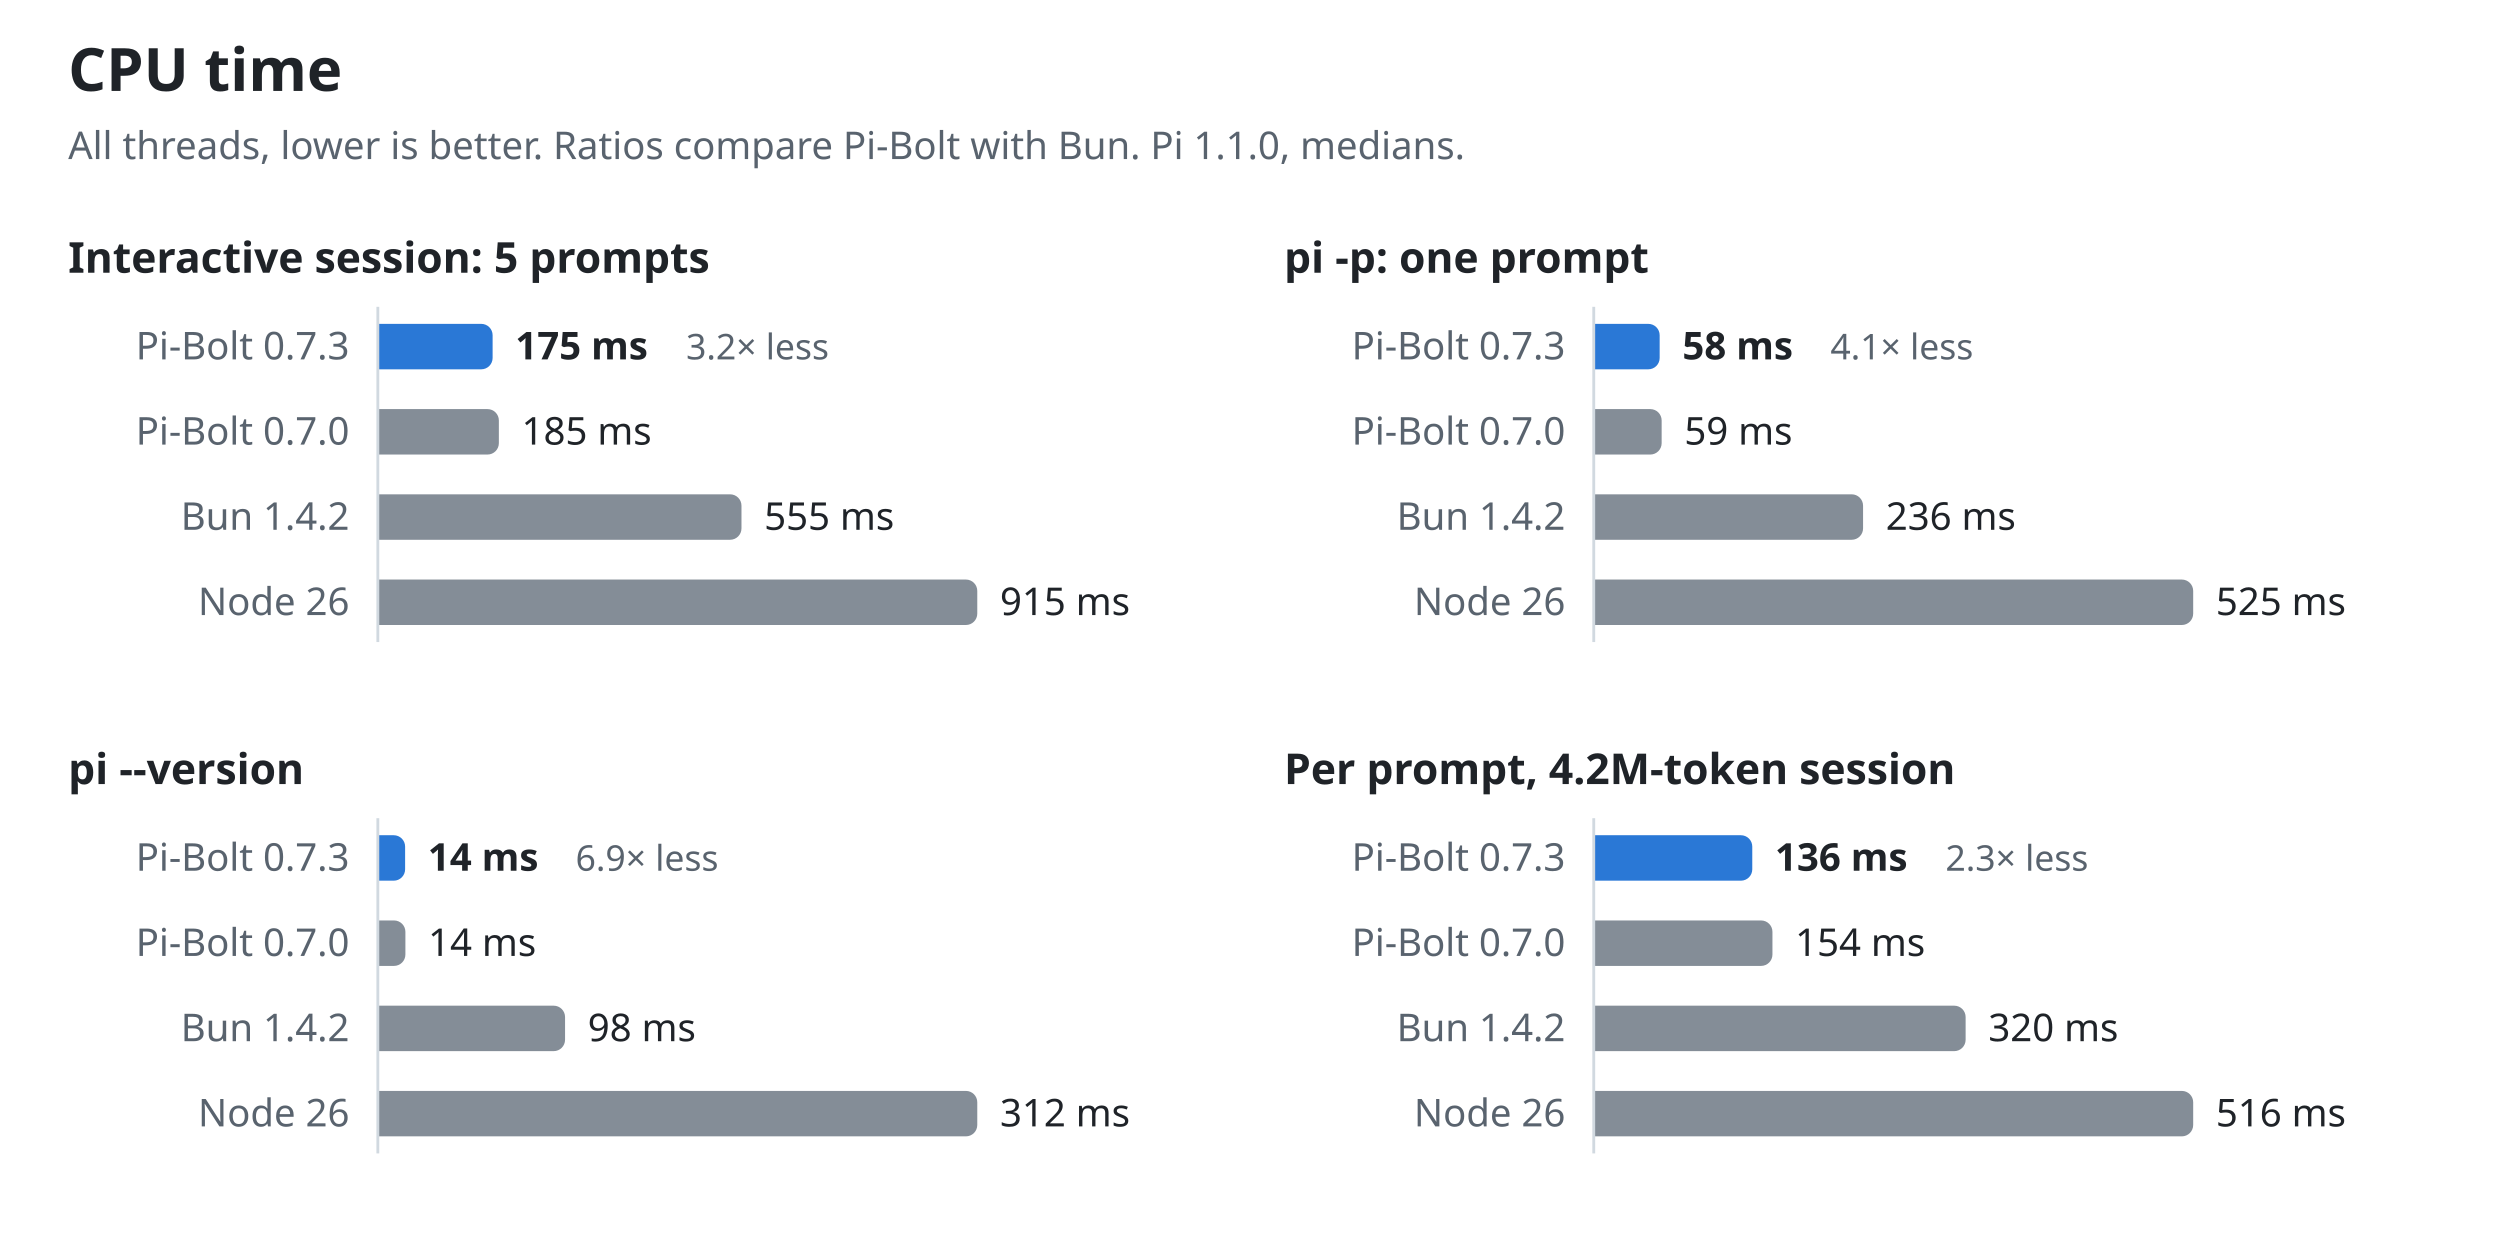
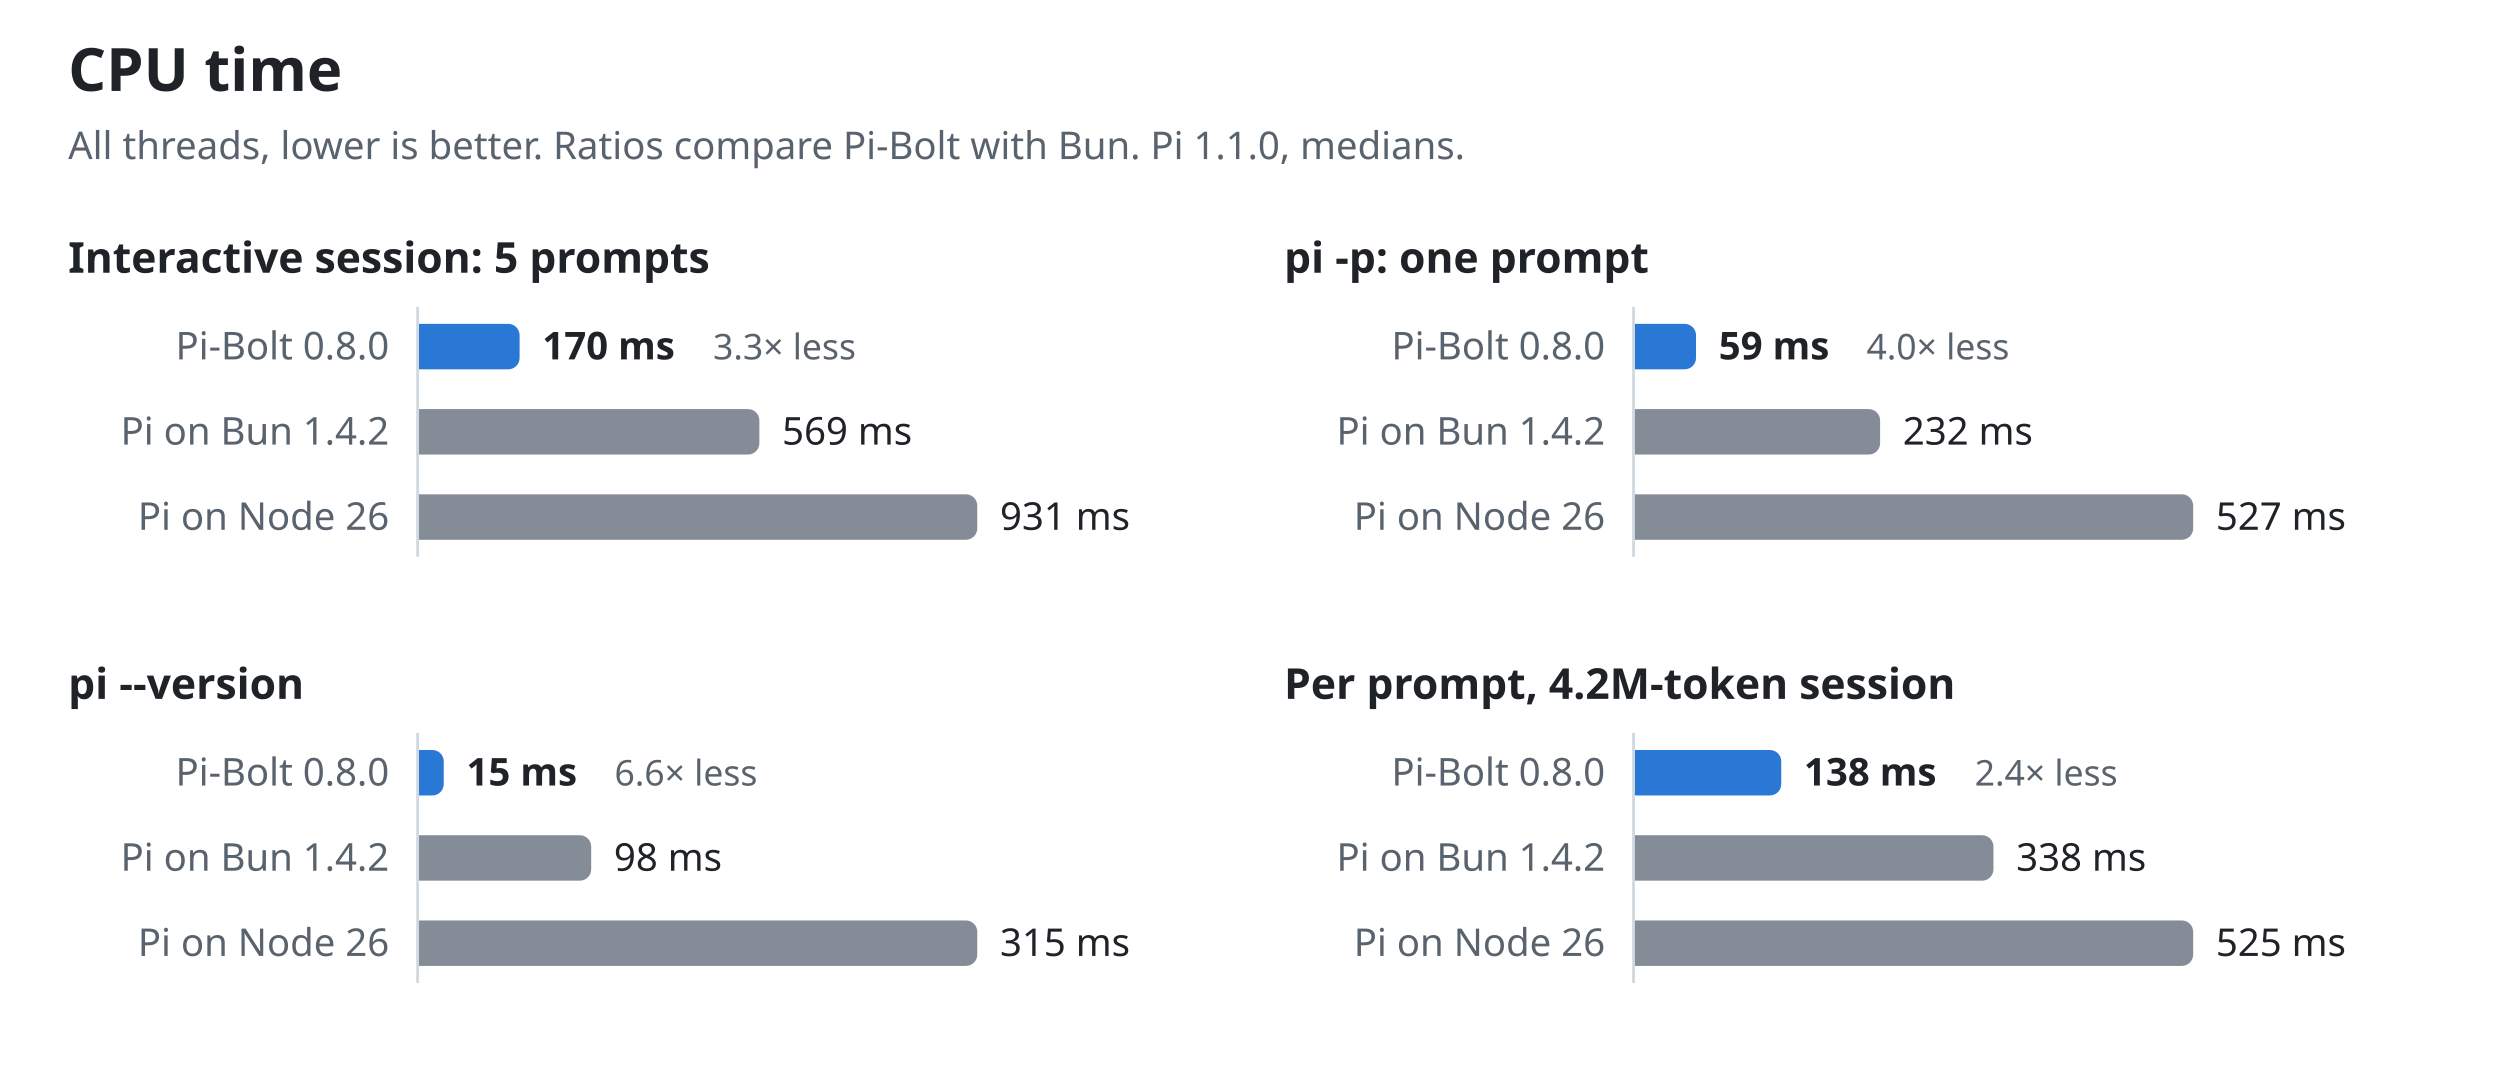
- <svg xmlns="http://www.w3.org/2000/svg" width="880" height="438" viewBox="0 0 880 438" role="img" aria-label="CPU time: All threads, lower is better. Ratios compare Pi-Bolt with Bun. Pi 1.1.0, medians.">
+ <svg xmlns="http://www.w3.org/2000/svg" width="880" height="378" viewBox="0 0 880 378" role="img" aria-label="CPU time: All threads, lower is better. Ratios compare Pi-Bolt with Bun. Pi 1.1.0, medians.">
  <style>text{font-family:-apple-system, BlinkMacSystemFont, 'Segoe UI', 'Noto Sans', Helvetica, Arial, sans-serif}</style>
  <text x="24" y="32" font-size="21" font-weight="650" fill="#1f2328">CPU time</text>
  <text x="24" y="56" font-size="13.5" fill="#59636e">All threads, lower is better. Ratios compare Pi-Bolt with Bun. Pi 1.1.0, medians.</text>
  <text x="24" y="96" font-size="15" font-weight="600" fill="#1f2328">Interactive session: 5 prompts</text>
-   <text x="123" y="126.5" font-size="13.5" text-anchor="end" fill="#59636e">Pi-Bolt 0.7.3</text>
-   <path d="M133,114 h36.4 a4,4 0 0 1 4,4 v8 a4,4 0 0 1 -4,4 h-36.4 z" fill="#2a78d6" />
-   <text x="181.4" y="126.5" font-size="13.5" font-weight="650" fill="#1f2328">175 ms</text>
-   <text x="241.5" y="126.5" font-size="12.5" fill="#59636e">3.2× less</text>
-   <text x="123" y="156.5" font-size="13.5" text-anchor="end" fill="#59636e">Pi-Bolt 0.7.0</text>
-   <path d="M133,144 h38.6 a4,4 0 0 1 4,4 v8 a4,4 0 0 1 -4,4 h-38.6 z" fill="#848d97" />
-   <text x="183.6" y="156.5" font-size="13.5" font-weight="400" fill="#1f2328">185 ms</text>
-   <text x="123" y="186.5" font-size="13.5" text-anchor="end" fill="#59636e">Bun 1.4.2</text>
-   <path d="M133,174 h124.0 a4,4 0 0 1 4,4 v8 a4,4 0 0 1 -4,4 h-124.0 z" fill="#848d97" />
-   <text x="269.0" y="186.5" font-size="13.5" font-weight="400" fill="#1f2328">555 ms</text>
-   <text x="123" y="216.5" font-size="13.5" text-anchor="end" fill="#59636e">Node 26</text>
-   <path d="M133,204 h207.0 a4,4 0 0 1 4,4 v8 a4,4 0 0 1 -4,4 h-207.0 z" fill="#848d97" />
-   <text x="352.0" y="216.5" font-size="13.5" font-weight="400" fill="#1f2328">915 ms</text>
-   <line x1="133" y1="108" x2="133" y2="226" stroke="#d1d9e0" />
+   <text x="137" y="126.5" font-size="13.5" text-anchor="end" fill="#59636e">Pi-Bolt 0.8.0</text>
+   <path d="M147,114 h31.9 a4,4 0 0 1 4,4 v8 a4,4 0 0 1 -4,4 h-31.9 z" fill="#2a78d6" />
+   <text x="190.9" y="126.5" font-size="13.5" font-weight="650" fill="#1f2328">170 ms</text>
+   <text x="251.0" y="126.5" font-size="12.5" fill="#59636e">3.3× less</text>
+   <text x="137" y="156.5" font-size="13.5" text-anchor="end" fill="#59636e">Pi on Bun 1.4.2</text>
+   <path d="M147,144 h116.3 a4,4 0 0 1 4,4 v8 a4,4 0 0 1 -4,4 h-116.3 z" fill="#848d97" />
+   <text x="275.3" y="156.5" font-size="13.5" font-weight="400" fill="#1f2328">569 ms</text>
+   <text x="137" y="186.5" font-size="13.5" text-anchor="end" fill="#59636e">Pi on Node 26</text>
+   <path d="M147,174 h193.0 a4,4 0 0 1 4,4 v8 a4,4 0 0 1 -4,4 h-193.0 z" fill="#848d97" />
+   <text x="352.0" y="186.5" font-size="13.5" font-weight="400" fill="#1f2328">931 ms</text>
+   <line x1="147" y1="108" x2="147" y2="196" stroke="#d1d9e0" />
  <text x="452" y="96" font-size="15" font-weight="600" fill="#1f2328">pi -p: one prompt</text>
-   <text x="551" y="126.5" font-size="13.5" text-anchor="end" fill="#59636e">Pi-Bolt 0.7.3</text>
-   <path d="M561,114 h19.2 a4,4 0 0 1 4,4 v8 a4,4 0 0 1 -4,4 h-19.2 z" fill="#2a78d6" />
-   <text x="592.2" y="126.5" font-size="13.5" font-weight="650" fill="#1f2328">58 ms</text>
-   <text x="644.3" y="126.5" font-size="12.5" fill="#59636e">4.1× less</text>
-   <text x="551" y="156.5" font-size="13.5" text-anchor="end" fill="#59636e">Pi-Bolt 0.7.0</text>
-   <path d="M561,144 h19.9 a4,4 0 0 1 4,4 v8 a4,4 0 0 1 -4,4 h-19.9 z" fill="#848d97" />
-   <text x="592.9" y="156.5" font-size="13.5" font-weight="400" fill="#1f2328">59 ms</text>
-   <text x="551" y="186.5" font-size="13.5" text-anchor="end" fill="#59636e">Bun 1.4.2</text>
-   <path d="M561,174 h90.8 a4,4 0 0 1 4,4 v8 a4,4 0 0 1 -4,4 h-90.8 z" fill="#848d97" />
-   <text x="663.8" y="186.5" font-size="13.5" font-weight="400" fill="#1f2328">236 ms</text>
-   <text x="551" y="216.5" font-size="13.5" text-anchor="end" fill="#59636e">Node 26</text>
-   <path d="M561,204 h207.0 a4,4 0 0 1 4,4 v8 a4,4 0 0 1 -4,4 h-207.0 z" fill="#848d97" />
-   <text x="780.0" y="216.5" font-size="13.5" font-weight="400" fill="#1f2328">525 ms</text>
-   <line x1="561" y1="108" x2="561" y2="226" stroke="#d1d9e0" />
-   <text x="24" y="276" font-size="15" font-weight="600" fill="#1f2328">pi --version</text>
-   <text x="123" y="306.5" font-size="13.5" text-anchor="end" fill="#59636e">Pi-Bolt 0.7.3</text>
-   <path d="M133,294 h5.6 a4,4 0 0 1 4,4 v8 a4,4 0 0 1 -4,4 h-5.6 z" fill="#2a78d6" />
-   <text x="150.6" y="306.5" font-size="13.5" font-weight="650" fill="#1f2328">14 ms</text>
-   <text x="202.6" y="306.5" font-size="12.5" fill="#59636e">6.9× less</text>
-   <text x="123" y="336.5" font-size="13.5" text-anchor="end" fill="#59636e">Pi-Bolt 0.7.0</text>
-   <path d="M133,324 h5.7 a4,4 0 0 1 4,4 v8 a4,4 0 0 1 -4,4 h-5.7 z" fill="#848d97" />
-   <text x="150.7" y="336.5" font-size="13.5" font-weight="400" fill="#1f2328">14 ms</text>
-   <text x="123" y="366.5" font-size="13.5" text-anchor="end" fill="#59636e">Bun 1.4.2</text>
-   <path d="M133,354 h61.9 a4,4 0 0 1 4,4 v8 a4,4 0 0 1 -4,4 h-61.9 z" fill="#848d97" />
-   <text x="206.9" y="366.5" font-size="13.5" font-weight="400" fill="#1f2328">98 ms</text>
-   <text x="123" y="396.5" font-size="13.5" text-anchor="end" fill="#59636e">Node 26</text>
-   <path d="M133,384 h207.0 a4,4 0 0 1 4,4 v8 a4,4 0 0 1 -4,4 h-207.0 z" fill="#848d97" />
-   <text x="352.0" y="396.5" font-size="13.5" font-weight="400" fill="#1f2328">312 ms</text>
-   <line x1="133" y1="288" x2="133" y2="406" stroke="#d1d9e0" />
-   <text x="452" y="276" font-size="15" font-weight="600" fill="#1f2328">Per prompt, 4.2M-token session</text>
-   <text x="551" y="306.5" font-size="13.5" text-anchor="end" fill="#59636e">Pi-Bolt 0.7.3</text>
-   <path d="M561,294 h51.8 a4,4 0 0 1 4,4 v8 a4,4 0 0 1 -4,4 h-51.8 z" fill="#2a78d6" />
-   <text x="624.8" y="306.5" font-size="13.5" font-weight="650" fill="#1f2328">136 ms</text>
-   <text x="684.8" y="306.5" font-size="12.5" fill="#59636e">2.3× less</text>
-   <text x="551" y="336.5" font-size="13.5" text-anchor="end" fill="#59636e">Pi-Bolt 0.7.0</text>
-   <path d="M561,324 h58.9 a4,4 0 0 1 4,4 v8 a4,4 0 0 1 -4,4 h-58.9 z" fill="#848d97" />
-   <text x="631.9" y="336.5" font-size="13.5" font-weight="400" fill="#1f2328">154 ms</text>
-   <text x="551" y="366.5" font-size="13.5" text-anchor="end" fill="#59636e">Bun 1.4.2</text>
-   <path d="M561,354 h126.9 a4,4 0 0 1 4,4 v8 a4,4 0 0 1 -4,4 h-126.9 z" fill="#848d97" />
-   <text x="699.9" y="366.5" font-size="13.5" font-weight="400" fill="#1f2328">320 ms</text>
-   <text x="551" y="396.5" font-size="13.5" text-anchor="end" fill="#59636e">Node 26</text>
-   <path d="M561,384 h207.0 a4,4 0 0 1 4,4 v8 a4,4 0 0 1 -4,4 h-207.0 z" fill="#848d97" />
-   <text x="780.0" y="396.5" font-size="13.5" font-weight="400" fill="#1f2328">516 ms</text>
-   <line x1="561" y1="288" x2="561" y2="406" stroke="#d1d9e0" />
+   <text x="565" y="126.5" font-size="13.5" text-anchor="end" fill="#59636e">Pi-Bolt 0.8.0</text>
+   <path d="M575,114 h18.0 a4,4 0 0 1 4,4 v8 a4,4 0 0 1 -4,4 h-18.0 z" fill="#2a78d6" />
+   <text x="605.0" y="126.5" font-size="13.5" font-weight="650" fill="#1f2328">59 ms</text>
+   <text x="657.0" y="126.5" font-size="12.5" fill="#59636e">4.0× less</text>
+   <text x="565" y="156.5" font-size="13.5" text-anchor="end" fill="#59636e">Pi on Bun 1.4.2</text>
+   <path d="M575,144 h82.8 a4,4 0 0 1 4,4 v8 a4,4 0 0 1 -4,4 h-82.8 z" fill="#848d97" />
+   <text x="669.8" y="156.5" font-size="13.5" font-weight="400" fill="#1f2328">232 ms</text>
+   <text x="565" y="186.5" font-size="13.5" text-anchor="end" fill="#59636e">Pi on Node 26</text>
+   <path d="M575,174 h193.0 a4,4 0 0 1 4,4 v8 a4,4 0 0 1 -4,4 h-193.0 z" fill="#848d97" />
+   <text x="780.0" y="186.5" font-size="13.5" font-weight="400" fill="#1f2328">527 ms</text>
+   <line x1="575" y1="108" x2="575" y2="196" stroke="#d1d9e0" />
+   <text x="24" y="246" font-size="15" font-weight="600" fill="#1f2328">pi --version</text>
+   <text x="137" y="276.5" font-size="13.5" text-anchor="end" fill="#59636e">Pi-Bolt 0.8.0</text>
+   <path d="M147,264 h5.2 a4,4 0 0 1 4,4 v8 a4,4 0 0 1 -4,4 h-5.2 z" fill="#2a78d6" />
+   <text x="164.2" y="276.5" font-size="13.5" font-weight="650" fill="#1f2328">15 ms</text>
+   <text x="216.3" y="276.5" font-size="12.5" fill="#59636e">6.6× less</text>
+   <text x="137" y="306.5" font-size="13.5" text-anchor="end" fill="#59636e">Pi on Bun 1.4.2</text>
+   <path d="M147,294 h57.1 a4,4 0 0 1 4,4 v8 a4,4 0 0 1 -4,4 h-57.1 z" fill="#848d97" />
+   <text x="216.1" y="306.5" font-size="13.5" font-weight="400" fill="#1f2328">98 ms</text>
+   <text x="137" y="336.5" font-size="13.5" text-anchor="end" fill="#59636e">Pi on Node 26</text>
+   <path d="M147,324 h193.0 a4,4 0 0 1 4,4 v8 a4,4 0 0 1 -4,4 h-193.0 z" fill="#848d97" />
+   <text x="352.0" y="336.5" font-size="13.5" font-weight="400" fill="#1f2328">315 ms</text>
+   <line x1="147" y1="258" x2="147" y2="346" stroke="#d1d9e0" />
+   <text x="452" y="246" font-size="15" font-weight="600" fill="#1f2328">Per prompt, 4.2M-token session</text>
+   <text x="565" y="276.5" font-size="13.5" text-anchor="end" fill="#59636e">Pi-Bolt 0.8.0</text>
+   <path d="M575,264 h48.0 a4,4 0 0 1 4,4 v8 a4,4 0 0 1 -4,4 h-48.0 z" fill="#2a78d6" />
+   <text x="635.0" y="276.5" font-size="13.5" font-weight="650" fill="#1f2328">138 ms</text>
+   <text x="695.1" y="276.5" font-size="12.5" fill="#59636e">2.4× less</text>
+   <text x="565" y="306.5" font-size="13.5" text-anchor="end" fill="#59636e">Pi on Bun 1.4.2</text>
+   <path d="M575,294 h122.7 a4,4 0 0 1 4,4 v8 a4,4 0 0 1 -4,4 h-122.7 z" fill="#848d97" />
+   <text x="709.7" y="306.5" font-size="13.5" font-weight="400" fill="#1f2328">338 ms</text>
+   <text x="565" y="336.5" font-size="13.5" text-anchor="end" fill="#59636e">Pi on Node 26</text>
+   <path d="M575,324 h193.0 a4,4 0 0 1 4,4 v8 a4,4 0 0 1 -4,4 h-193.0 z" fill="#848d97" />
+   <text x="780.0" y="336.5" font-size="13.5" font-weight="400" fill="#1f2328">525 ms</text>
+   <line x1="575" y1="258" x2="575" y2="346" stroke="#d1d9e0" />
</svg>
